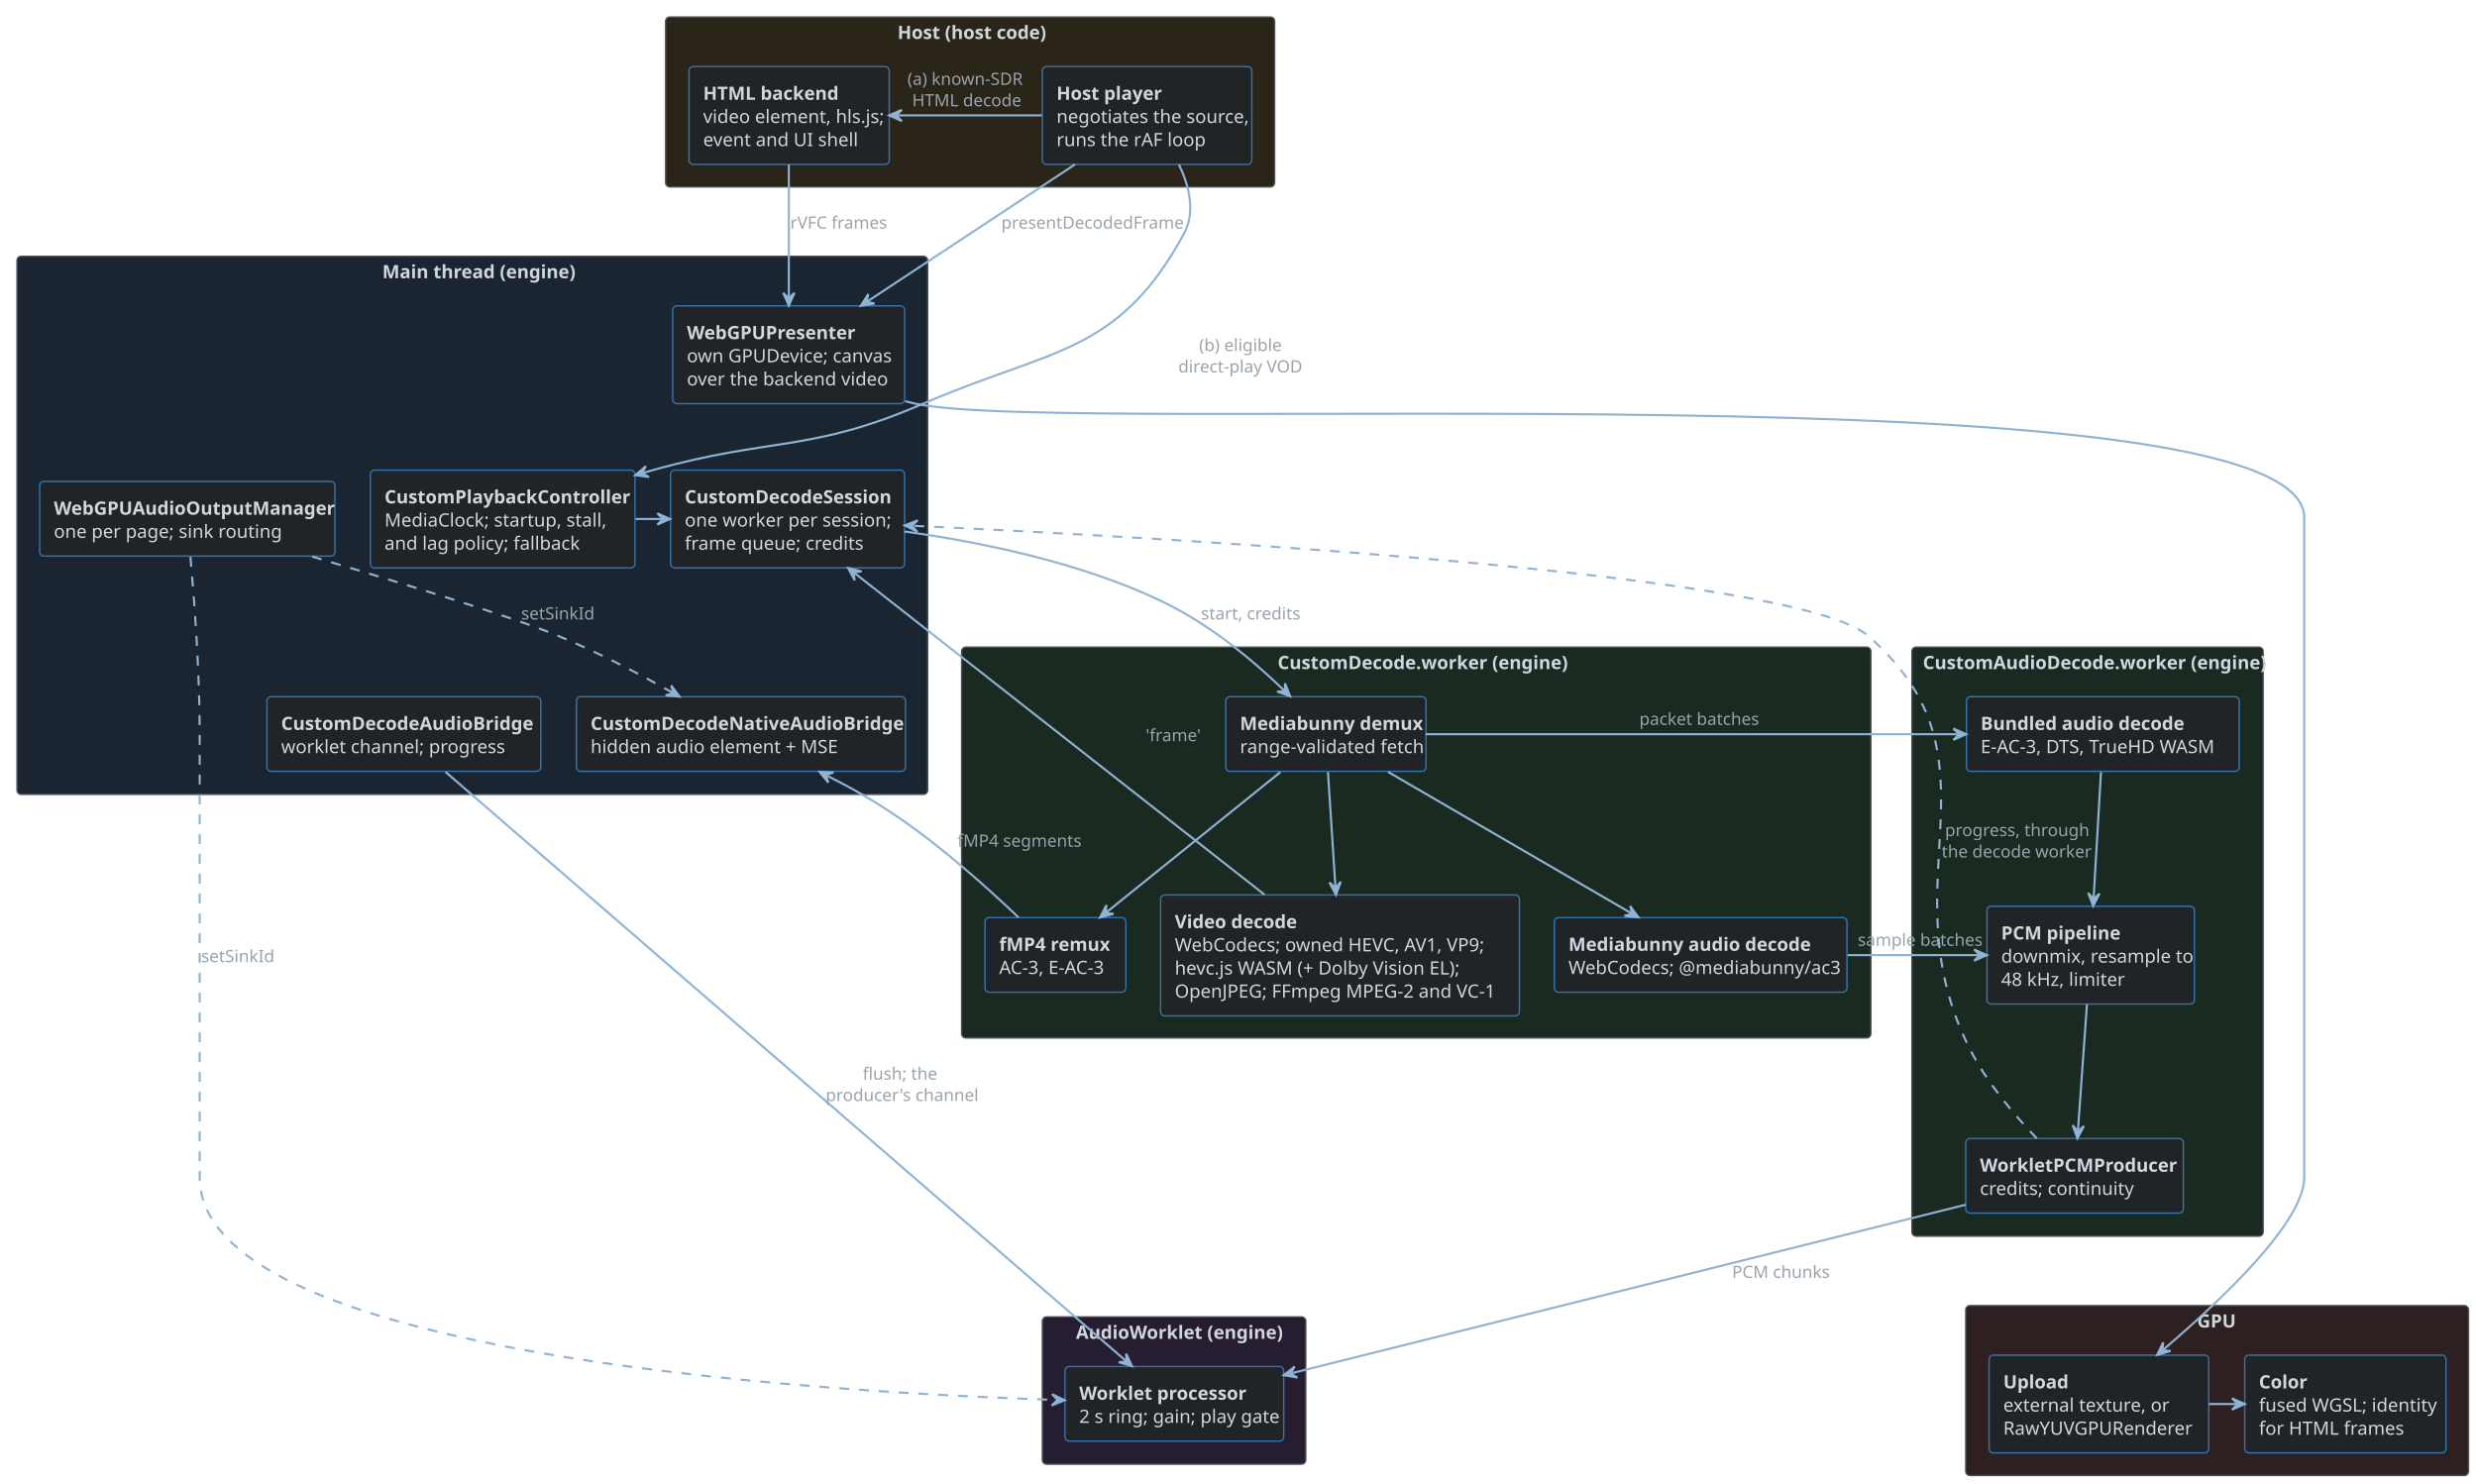
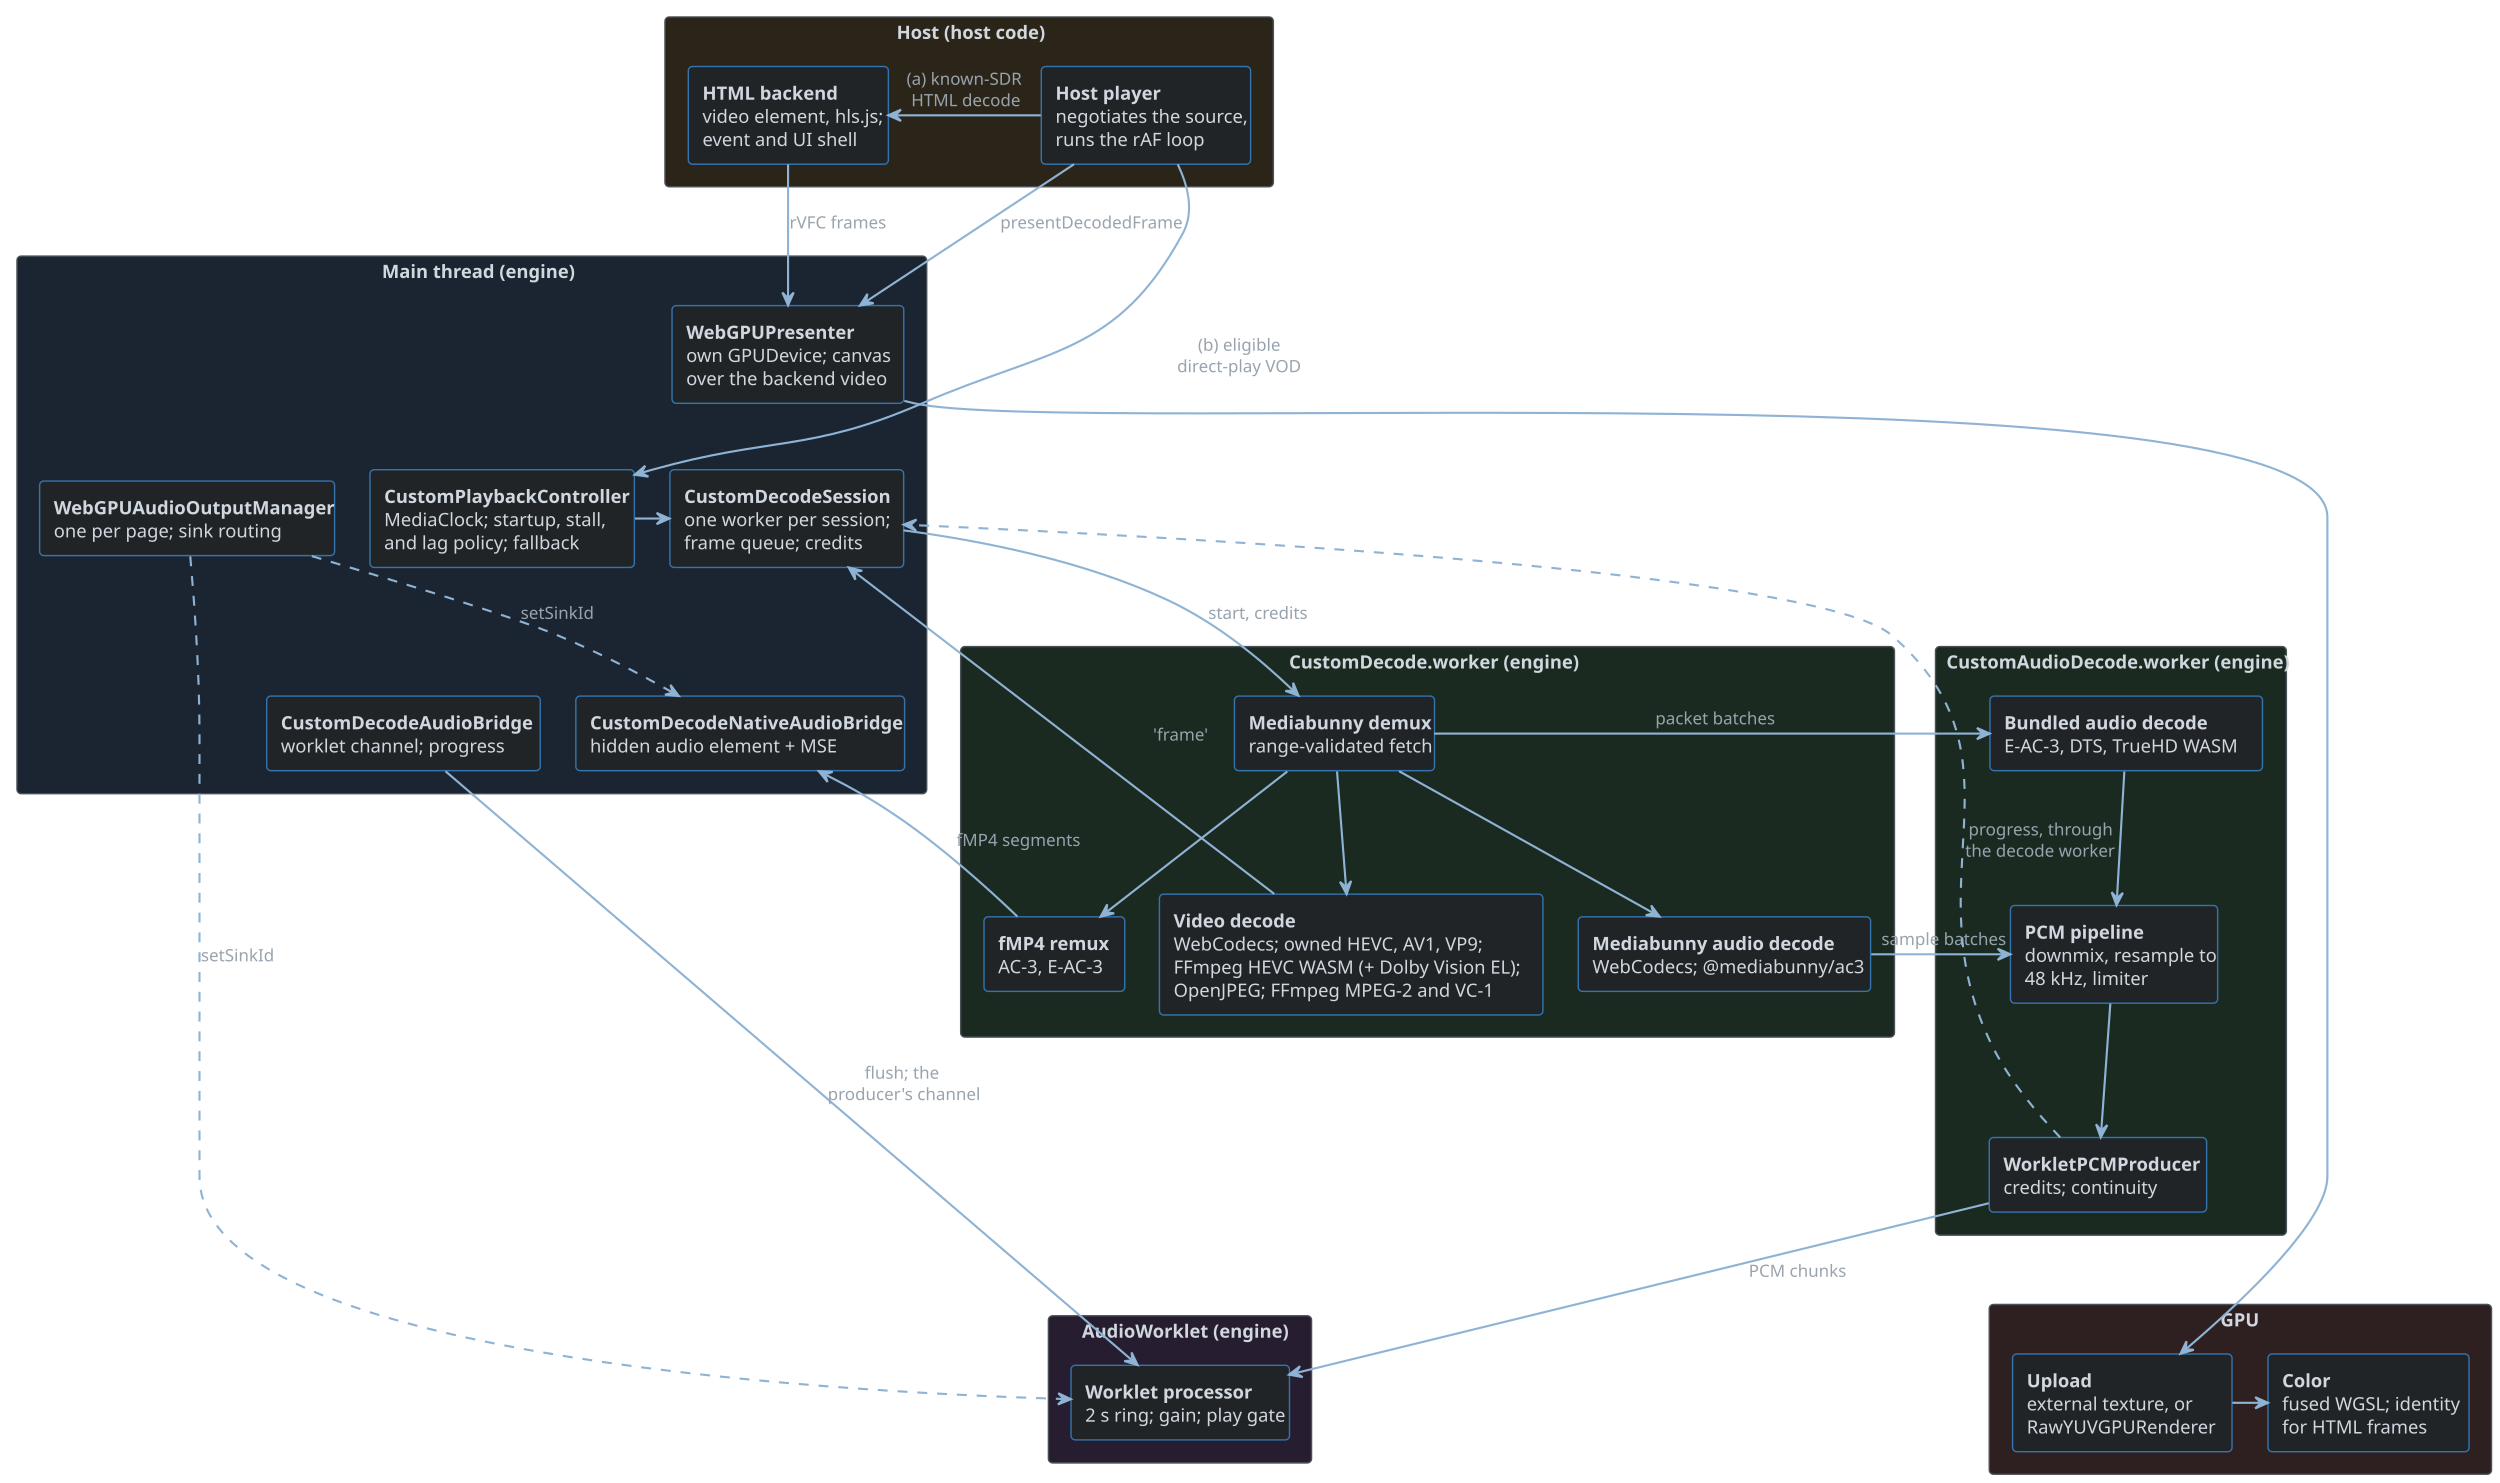
- <svg xmlns="http://www.w3.org/2000/svg" contentStyleType="text/css" data-diagram-type="DESCRIPTION" height="1048px" preserveAspectRatio="none" style="width:1749px;height:1048px;" version="1.1" viewBox="0 0 1749 1048" width="1749px" zoomAndPan="magnify">
+ <svg xmlns="http://www.w3.org/2000/svg" contentStyleType="text/css" data-diagram-type="DESCRIPTION" height="1048px" preserveAspectRatio="none" style="width:1767px;height:1048px;" version="1.1" viewBox="0 0 1767 1048" width="1767px" zoomAndPan="magnify">
  <defs />
  <g>
    <g class="cluster" data-qualified-name="Host .host code." data-source-line="5" id="ent0002">
      <rect fill="#2B2519" height="120" rx="3" ry="3" style="stroke:#4A5056;stroke-width:1;" width="430" x="470" y="12" />
      <text fill="#D0D7DE" font-family="sans-serif" font-size="13" font-weight="bold" lengthAdjust="spacing" textLength="102.553" x="633.724" y="27.495">Host (host code)</text>
    </g>
    <g class="cluster" data-qualified-name="Main thread .engine." data-source-line="10" id="ent0005">
      <rect fill="#1A2531" height="380" rx="3" ry="3" style="stroke:#4A5056;stroke-width:1;" width="643" x="12" y="181" />
      <text fill="#D0D7DE" font-family="sans-serif" font-size="13" font-weight="bold" lengthAdjust="spacing" textLength="127.118" x="269.941" y="196.495">Main thread (engine)</text>
    </g>
    <g class="cluster" data-qualified-name="CustomDecode.worker .engine." data-source-line="19" id="ent0012">
-       <rect fill="#1B2A21" height="276" rx="3" ry="3" style="stroke:#4A5056;stroke-width:1;" width="642" x="679" y="457" />
-       <text fill="#D0D7DE" font-family="sans-serif" font-size="13" font-weight="bold" lengthAdjust="spacing" textLength="195.755" x="902.122" y="472.495">CustomDecode.worker (engine)</text>
+       <rect fill="#1B2A21" height="276" rx="3" ry="3" style="stroke:#4A5056;stroke-width:1;" width="660" x="679" y="457" />
+       <text fill="#D0D7DE" font-family="sans-serif" font-size="13" font-weight="bold" lengthAdjust="spacing" textLength="195.755" x="911.122" y="472.495">CustomDecode.worker (engine)</text>
    </g>
    <g class="cluster" data-qualified-name="CustomAudioDecode.worker .engine." data-source-line="26" id="ent0017">
-       <rect fill="#1B2A21" height="416" rx="3" ry="3" style="stroke:#4A5056;stroke-width:1;" width="248" x="1350" y="457" />
-       <text fill="#D0D7DE" font-family="sans-serif" font-size="13" font-weight="bold" lengthAdjust="spacing" textLength="232.578" x="1357.711" y="472.495">CustomAudioDecode.worker (engine)</text>
+       <rect fill="#1B2A21" height="416" rx="3" ry="3" style="stroke:#4A5056;stroke-width:1;" width="248" x="1368" y="457" />
+       <text fill="#D0D7DE" font-family="sans-serif" font-size="13" font-weight="bold" lengthAdjust="spacing" textLength="232.578" x="1375.711" y="472.495">CustomAudioDecode.worker (engine)</text>
    </g>
    <g class="cluster" data-qualified-name="AudioWorklet .engine." data-source-line="32" id="ent0021">
-       <rect fill="#261D30" height="104" rx="3" ry="3" style="stroke:#4A5056;stroke-width:1;" width="186" x="736" y="930" />
-       <text fill="#D0D7DE" font-family="sans-serif" font-size="13" font-weight="bold" lengthAdjust="spacing" textLength="138.658" x="759.671" y="945.495">AudioWorklet (engine)</text>
+       <rect fill="#261D30" height="104" rx="3" ry="3" style="stroke:#4A5056;stroke-width:1;" width="186" x="741" y="930" />
+       <text fill="#D0D7DE" font-family="sans-serif" font-size="13" font-weight="bold" lengthAdjust="spacing" textLength="138.658" x="764.671" y="945.495">AudioWorklet (engine)</text>
    </g>
    <g class="cluster" data-qualified-name="GPU" data-source-line="36" id="ent0023">
-       <rect fill="#2E2020" height="120" rx="3" ry="3" style="stroke:#4A5056;stroke-width:1;" width="355" x="1388" y="922" />
-       <text fill="#D0D7DE" font-family="sans-serif" font-size="13" font-weight="bold" lengthAdjust="spacing" textLength="28.171" x="1551.415" y="937.495">GPU</text>
+       <rect fill="#2E2020" height="120" rx="3" ry="3" style="stroke:#4A5056;stroke-width:1;" width="355" x="1406" y="922" />
+       <text fill="#D0D7DE" font-family="sans-serif" font-size="13" font-weight="bold" lengthAdjust="spacing" textLength="28.171" x="1569.415" y="937.495">GPU</text>
    </g>
    <g class="entity" data-qualified-name="Host .host code..hostPlayer" data-source-line="6" id="ent0003">
      <rect fill="#202427" height="69.055" rx="3" ry="3" style="stroke:#3473AD;stroke-width:1;" width="147.918" x="736" y="47" />
      <text fill="#D0D7DE" font-family="sans-serif" font-size="13" font-weight="bold" lengthAdjust="spacing" textLength="70.802" x="746" y="70.495">Host player</text>
      <text fill="#D0D7DE" font-family="sans-serif" font-size="13" lengthAdjust="spacing" textLength="127.918" x="746" y="86.847">negotiates the source,</text>
      <text fill="#D0D7DE" font-family="sans-serif" font-size="13" lengthAdjust="spacing" textLength="99.715" x="746" y="103.198">runs the rAF loop</text>
    </g>
    <g class="entity" data-qualified-name="Host .host code..htmlBackend" data-source-line="7" id="ent0004">
      <rect fill="#202427" height="69.055" rx="3" ry="3" style="stroke:#3473AD;stroke-width:1;" width="141.393" x="486.5" y="47" />
      <text fill="#D0D7DE" font-family="sans-serif" font-size="13" font-weight="bold" lengthAdjust="spacing" textLength="92.454" x="496.5" y="70.495">HTML backend</text>
      <text fill="#D0D7DE" font-family="sans-serif" font-size="13" lengthAdjust="spacing" textLength="121.393" x="496.5" y="86.847">video element, hls.js;</text>
      <text fill="#D0D7DE" font-family="sans-serif" font-size="13" lengthAdjust="spacing" textLength="104.064" x="496.5" y="103.198">event and UI shell</text>
    </g>
    <g class="entity" data-qualified-name="Main thread .engine..controller" data-source-line="11" id="ent0006">
      <rect fill="#202427" height="69.055" rx="3" ry="3" style="stroke:#3473AD;stroke-width:1;" width="186.874" x="261.5" y="332" />
      <text fill="#D0D7DE" font-family="sans-serif" font-size="13" font-weight="bold" lengthAdjust="spacing" textLength="166.874" x="271.5" y="355.495">CustomPlaybackController</text>
      <text fill="#D0D7DE" font-family="sans-serif" font-size="13" lengthAdjust="spacing" textLength="148.833" x="271.5" y="371.847">MediaClock; startup, stall,</text>
      <text fill="#D0D7DE" font-family="sans-serif" font-size="13" lengthAdjust="spacing" textLength="130.8" x="271.5" y="388.198">and lag policy; fallback</text>
    </g>
    <g class="entity" data-qualified-name="Main thread .engine..session" data-source-line="12" id="ent0007">
      <rect fill="#202427" height="69.055" rx="3" ry="3" style="stroke:#3473AD;stroke-width:1;" width="165.203" x="473.5" y="332" />
      <text fill="#D0D7DE" font-family="sans-serif" font-size="13" font-weight="bold" lengthAdjust="spacing" textLength="145.203" x="483.5" y="355.495">CustomDecodeSession</text>
      <text fill="#D0D7DE" font-family="sans-serif" font-size="13" lengthAdjust="spacing" textLength="138.011" x="483.5" y="371.847">one worker per session;</text>
      <text fill="#D0D7DE" font-family="sans-serif" font-size="13" lengthAdjust="spacing" textLength="118.504" x="483.5" y="388.198">frame queue; credits</text>
    </g>
    <g class="entity" data-qualified-name="Main thread .engine..presenter" data-source-line="13" id="ent0008">
      <rect fill="#202427" height="69.055" rx="3" ry="3" style="stroke:#3473AD;stroke-width:1;" width="163.781" x="475" y="216" />
      <text fill="#D0D7DE" font-family="sans-serif" font-size="13" font-weight="bold" lengthAdjust="spacing" textLength="115.591" x="485" y="239.495">WebGPUPresenter</text>
      <text fill="#D0D7DE" font-family="sans-serif" font-size="13" lengthAdjust="spacing" textLength="143.781" x="485" y="255.847">own GPUDevice; canvas</text>
      <text fill="#D0D7DE" font-family="sans-serif" font-size="13" lengthAdjust="spacing" textLength="134.424" x="485" y="272.198">over the backend video</text>
    </g>
    <g class="entity" data-qualified-name="Main thread .engine..pcmBridge" data-source-line="14" id="ent0009">
      <rect fill="#202427" height="52.703" rx="3" ry="3" style="stroke:#3473AD;stroke-width:1;" width="193.342" x="188.5" y="492" />
      <text fill="#D0D7DE" font-family="sans-serif" font-size="13" font-weight="bold" lengthAdjust="spacing" textLength="173.342" x="198.5" y="515.495">CustomDecodeAudioBridge</text>
      <text fill="#D0D7DE" font-family="sans-serif" font-size="13" lengthAdjust="spacing" textLength="148.129" x="198.5" y="531.847">worklet channel; progress</text>
    </g>
    <g class="entity" data-qualified-name="Main thread .engine..nativeBridge" data-source-line="15" id="ent0010">
      <rect fill="#202427" height="52.703" rx="3" ry="3" style="stroke:#3473AD;stroke-width:1;" width="232.361" x="407" y="492" />
      <text fill="#D0D7DE" font-family="sans-serif" font-size="13" font-weight="bold" lengthAdjust="spacing" textLength="212.361" x="417" y="515.495">CustomDecodeNativeAudioBridge</text>
      <text fill="#D0D7DE" font-family="sans-serif" font-size="13" lengthAdjust="spacing" textLength="167.305" x="417" y="531.847">hidden audio element + MSE</text>
    </g>
    <g class="entity" data-qualified-name="Main thread .engine..sinkManager" data-source-line="16" id="ent0011">
      <rect fill="#202427" height="52.703" rx="3" ry="3" style="stroke:#3473AD;stroke-width:1;" width="208.487" x="28" y="340" />
      <text fill="#D0D7DE" font-family="sans-serif" font-size="13" font-weight="bold" lengthAdjust="spacing" textLength="188.487" x="38" y="363.495">WebGPUAudioOutputManager</text>
      <text fill="#D0D7DE" font-family="sans-serif" font-size="13" lengthAdjust="spacing" textLength="150.325" x="38" y="379.847">one per page; sink routing</text>
    </g>
    <g class="entity" data-qualified-name="CustomDecode.worker .engine..demux" data-source-line="20" id="ent0013">
-       <rect fill="#202427" height="52.703" rx="3" ry="3" style="stroke:#3473AD;stroke-width:1;" width="141.412" x="865.5" y="492" />
-       <text fill="#D0D7DE" font-family="sans-serif" font-size="13" font-weight="bold" lengthAdjust="spacing" textLength="121.348" x="875.5" y="515.495">Mediabunny demux</text>
-       <text fill="#D0D7DE" font-family="sans-serif" font-size="13" lengthAdjust="spacing" textLength="121.412" x="875.5" y="531.847">range-validated fetch</text>
+       <rect fill="#202427" height="52.703" rx="3" ry="3" style="stroke:#3473AD;stroke-width:1;" width="141.412" x="872.5" y="492" />
+       <text fill="#D0D7DE" font-family="sans-serif" font-size="13" font-weight="bold" lengthAdjust="spacing" textLength="121.348" x="882.5" y="515.495">Mediabunny demux</text>
+       <text fill="#D0D7DE" font-family="sans-serif" font-size="13" lengthAdjust="spacing" textLength="121.412" x="882.5" y="531.847">range-validated fetch</text>
    </g>
    <g class="entity" data-qualified-name="CustomDecode.worker .engine..videoDecoders" data-source-line="21" id="ent0014">
-       <rect fill="#202427" height="85.406" rx="3" ry="3" style="stroke:#3473AD;stroke-width:1;" width="253.365" x="819.5" y="632" />
+       <rect fill="#202427" height="85.406" rx="3" ry="3" style="stroke:#3473AD;stroke-width:1;" width="271.037" x="819.5" y="632" />
      <text fill="#D0D7DE" font-family="sans-serif" font-size="13" font-weight="bold" lengthAdjust="spacing" textLength="84.519" x="829.5" y="655.495">Video decode</text>
      <text fill="#D0D7DE" font-family="sans-serif" font-size="13" lengthAdjust="spacing" textLength="223.273" x="829.5" y="671.847">WebCodecs; owned HEVC, AV1, VP9;</text>
-       <text fill="#D0D7DE" font-family="sans-serif" font-size="13" lengthAdjust="spacing" textLength="203.366" x="829.5" y="688.198">hevc.js WASM (+ Dolby Vision EL);</text>
+       <text fill="#D0D7DE" font-family="sans-serif" font-size="13" lengthAdjust="spacing" textLength="251.037" x="829.5" y="688.198">FFmpeg HEVC WASM (+ Dolby Vision EL);</text>
      <text fill="#D0D7DE" font-family="sans-serif" font-size="13" lengthAdjust="spacing" textLength="233.365" x="829.5" y="704.55">OpenJPEG; FFmpeg MPEG-2 and VC-1</text>
    </g>
    <g class="entity" data-qualified-name="CustomDecode.worker .engine..audioDecoders" data-source-line="22" id="ent0015">
-       <rect fill="#202427" height="52.703" rx="3" ry="3" style="stroke:#3473AD;stroke-width:1;" width="206.627" x="1097.5" y="648" />
-       <text fill="#D0D7DE" font-family="sans-serif" font-size="13" font-weight="bold" lengthAdjust="spacing" textLength="163.236" x="1107.5" y="671.495">Mediabunny audio decode</text>
-       <text fill="#D0D7DE" font-family="sans-serif" font-size="13" lengthAdjust="spacing" textLength="186.627" x="1107.5" y="687.847">WebCodecs; @mediabunny/ac3</text>
+       <rect fill="#202427" height="52.703" rx="3" ry="3" style="stroke:#3473AD;stroke-width:1;" width="206.627" x="1115.5" y="648" />
+       <text fill="#D0D7DE" font-family="sans-serif" font-size="13" font-weight="bold" lengthAdjust="spacing" textLength="163.236" x="1125.5" y="671.495">Mediabunny audio decode</text>
+       <text fill="#D0D7DE" font-family="sans-serif" font-size="13" lengthAdjust="spacing" textLength="186.627" x="1125.5" y="687.847">WebCodecs; @mediabunny/ac3</text>
    </g>
    <g class="entity" data-qualified-name="CustomDecode.worker .engine..remux" data-source-line="23" id="ent0016">
      <rect fill="#202427" height="52.703" rx="3" ry="3" style="stroke:#3473AD;stroke-width:1;" width="99.46" x="695.5" y="648" />
      <text fill="#D0D7DE" font-family="sans-serif" font-size="13" font-weight="bold" lengthAdjust="spacing" textLength="73.69" x="705.5" y="671.495">fMP4 remux</text>
      <text fill="#D0D7DE" font-family="sans-serif" font-size="13" lengthAdjust="spacing" textLength="79.46" x="705.5" y="687.847">AC-3, E-AC-3</text>
    </g>
    <g class="entity" data-qualified-name="CustomAudioDecode.worker .engine..bundledAudioDecoders" data-source-line="27" id="ent0018">
-       <rect fill="#202427" height="52.703" rx="3" ry="3" style="stroke:#3473AD;stroke-width:1;" width="192.625" x="1388.5" y="492" />
-       <text fill="#D0D7DE" font-family="sans-serif" font-size="13" font-weight="bold" lengthAdjust="spacing" textLength="139.394" x="1398.5" y="515.495">Bundled audio decode</text>
-       <text fill="#D0D7DE" font-family="sans-serif" font-size="13" lengthAdjust="spacing" textLength="172.625" x="1398.5" y="531.847">E-AC-3, DTS, TrueHD WASM</text>
+       <rect fill="#202427" height="52.703" rx="3" ry="3" style="stroke:#3473AD;stroke-width:1;" width="192.625" x="1406.5" y="492" />
+       <text fill="#D0D7DE" font-family="sans-serif" font-size="13" font-weight="bold" lengthAdjust="spacing" textLength="139.394" x="1416.5" y="515.495">Bundled audio decode</text>
+       <text fill="#D0D7DE" font-family="sans-serif" font-size="13" lengthAdjust="spacing" textLength="172.625" x="1416.5" y="531.847">E-AC-3, DTS, TrueHD WASM</text>
    </g>
    <g class="entity" data-qualified-name="CustomAudioDecode.worker .engine..pcmPipeline" data-source-line="28" id="ent0019">
-       <rect fill="#202427" height="69.055" rx="3" ry="3" style="stroke:#3473AD;stroke-width:1;" width="146.439" x="1403" y="640" />
-       <text fill="#D0D7DE" font-family="sans-serif" font-size="13" font-weight="bold" lengthAdjust="spacing" textLength="81.618" x="1413" y="663.495">PCM pipeline</text>
-       <text fill="#D0D7DE" font-family="sans-serif" font-size="13" lengthAdjust="spacing" textLength="126.439" x="1413" y="679.847">downmix, resample to</text>
-       <text fill="#D0D7DE" font-family="sans-serif" font-size="13" lengthAdjust="spacing" textLength="82.348" x="1413" y="696.198">48 kHz, limiter</text>
+       <rect fill="#202427" height="69.055" rx="3" ry="3" style="stroke:#3473AD;stroke-width:1;" width="146.439" x="1421" y="640" />
+       <text fill="#D0D7DE" font-family="sans-serif" font-size="13" font-weight="bold" lengthAdjust="spacing" textLength="81.618" x="1431" y="663.495">PCM pipeline</text>
+       <text fill="#D0D7DE" font-family="sans-serif" font-size="13" lengthAdjust="spacing" textLength="126.439" x="1431" y="679.847">downmix, resample to</text>
+       <text fill="#D0D7DE" font-family="sans-serif" font-size="13" lengthAdjust="spacing" textLength="82.348" x="1431" y="696.198">48 kHz, limiter</text>
    </g>
    <g class="entity" data-qualified-name="CustomAudioDecode.worker .engine..producer" data-source-line="29" id="ent0020">
-       <rect fill="#202427" height="52.703" rx="3" ry="3" style="stroke:#3473AD;stroke-width:1;" width="153.631" x="1388" y="804" />
-       <text fill="#D0D7DE" font-family="sans-serif" font-size="13" font-weight="bold" lengthAdjust="spacing" textLength="133.631" x="1398" y="827.495">WorkletPCMProducer</text>
-       <text fill="#D0D7DE" font-family="sans-serif" font-size="13" lengthAdjust="spacing" textLength="100.433" x="1398" y="843.847">credits; continuity</text>
+       <rect fill="#202427" height="52.703" rx="3" ry="3" style="stroke:#3473AD;stroke-width:1;" width="153.631" x="1406" y="804" />
+       <text fill="#D0D7DE" font-family="sans-serif" font-size="13" font-weight="bold" lengthAdjust="spacing" textLength="133.631" x="1416" y="827.495">WorkletPCMProducer</text>
+       <text fill="#D0D7DE" font-family="sans-serif" font-size="13" lengthAdjust="spacing" textLength="100.433" x="1416" y="843.847">credits; continuity</text>
    </g>
    <g class="entity" data-qualified-name="AudioWorklet .engine..processor" data-source-line="33" id="ent0022">
-       <rect fill="#202427" height="52.703" rx="3" ry="3" style="stroke:#3473AD;stroke-width:1;" width="154.418" x="752" y="965" />
-       <text fill="#D0D7DE" font-family="sans-serif" font-size="13" font-weight="bold" lengthAdjust="spacing" textLength="114.144" x="762" y="988.495">Worklet processor</text>
-       <text fill="#D0D7DE" font-family="sans-serif" font-size="13" lengthAdjust="spacing" textLength="134.418" x="762" y="1004.847">2 s ring; gain; play gate</text>
+       <rect fill="#202427" height="52.703" rx="3" ry="3" style="stroke:#3473AD;stroke-width:1;" width="154.418" x="757" y="965" />
+       <text fill="#D0D7DE" font-family="sans-serif" font-size="13" font-weight="bold" lengthAdjust="spacing" textLength="114.144" x="767" y="988.495">Worklet processor</text>
+       <text fill="#D0D7DE" font-family="sans-serif" font-size="13" lengthAdjust="spacing" textLength="134.418" x="767" y="1004.847">2 s ring; gain; play gate</text>
    </g>
    <g class="entity" data-qualified-name="GPU.upload" data-source-line="37" id="ent0024">
-       <rect fill="#202427" height="69.055" rx="3" ry="3" style="stroke:#3473AD;stroke-width:1;" width="155.103" x="1404.5" y="957" />
-       <text fill="#D0D7DE" font-family="sans-serif" font-size="13" font-weight="bold" lengthAdjust="spacing" textLength="44.053" x="1414.5" y="980.495">Upload</text>
-       <text fill="#D0D7DE" font-family="sans-serif" font-size="13" lengthAdjust="spacing" textLength="108.386" x="1414.5" y="996.847">external texture, or</text>
-       <text fill="#D0D7DE" font-family="sans-serif" font-size="13" lengthAdjust="spacing" textLength="135.103" x="1414.5" y="1013.198">RawYUVGPURenderer</text>
+       <rect fill="#202427" height="69.055" rx="3" ry="3" style="stroke:#3473AD;stroke-width:1;" width="155.103" x="1422.5" y="957" />
+       <text fill="#D0D7DE" font-family="sans-serif" font-size="13" font-weight="bold" lengthAdjust="spacing" textLength="44.053" x="1432.5" y="980.495">Upload</text>
+       <text fill="#D0D7DE" font-family="sans-serif" font-size="13" lengthAdjust="spacing" textLength="108.386" x="1432.5" y="996.847">external texture, or</text>
+       <text fill="#D0D7DE" font-family="sans-serif" font-size="13" lengthAdjust="spacing" textLength="135.103" x="1432.5" y="1013.198">RawYUVGPURenderer</text>
    </g>
    <g class="entity" data-qualified-name="GPU.colorShader" data-source-line="38" id="ent0025">
-       <rect fill="#202427" height="69.055" rx="3" ry="3" style="stroke:#3473AD;stroke-width:1;" width="142.11" x="1585" y="957" />
-       <text fill="#D0D7DE" font-family="sans-serif" font-size="13" font-weight="bold" lengthAdjust="spacing" textLength="33.941" x="1595" y="980.495">Color</text>
-       <text fill="#D0D7DE" font-family="sans-serif" font-size="13" lengthAdjust="spacing" textLength="122.11" x="1595" y="996.847">fused WGSL; identity</text>
-       <text fill="#D0D7DE" font-family="sans-serif" font-size="13" lengthAdjust="spacing" textLength="97.513" x="1595" y="1013.198">for HTML frames</text>
+       <rect fill="#202427" height="69.055" rx="3" ry="3" style="stroke:#3473AD;stroke-width:1;" width="142.11" x="1603" y="957" />
+       <text fill="#D0D7DE" font-family="sans-serif" font-size="13" font-weight="bold" lengthAdjust="spacing" textLength="33.941" x="1613" y="980.495">Color</text>
+       <text fill="#D0D7DE" font-family="sans-serif" font-size="13" lengthAdjust="spacing" textLength="122.11" x="1613" y="996.847">fused WGSL; identity</text>
+       <text fill="#D0D7DE" font-family="sans-serif" font-size="13" lengthAdjust="spacing" textLength="97.513" x="1613" y="1013.198">for HTML frames</text>
    </g>
    <g class="link" data-entity-1="ent0003" data-entity-2="ent0004" data-link-type="dependency" data-source-line="41" id="lnk26">
      <path d="M735.67,81.5 C701.61,81.5 667.43,81.5 633.81,81.5" fill="none" id="hostPlayer-to-htmlBackend" style="stroke:#8FB3D4;stroke-width:1.5;" />
      <polygon fill="#8FB3D4" points="627.81,81.5,636.81,85.5,632.81,81.5,636.81,77.5,627.81,81.5" style="stroke:#8FB3D4;stroke-width:1.5;" />
      <text fill="#98A3AD" font-family="sans-serif" font-size="12" lengthAdjust="spacing" textLength="82.019" x="640.75" y="59.957">(a) known-SDR</text>
      <text fill="#98A3AD" font-family="sans-serif" font-size="12" lengthAdjust="spacing" textLength="75.369" x="644.075" y="75.051">HTML decode</text>
    </g>
    <g class="link" data-entity-1="ent0003" data-entity-2="ent0006" data-link-type="dependency" data-source-line="42" id="lnk27">
      <path d="M832.46,116.19 C839.81,131.62 844.23,149.81 836,165 C789.5,250.85 741.56,246.12 652,285 C571.81,319.81 545.17,308.37 461,332 C456.91,333.15 458.498,332.664 454.298,333.894" fill="none" id="hostPlayer-to-controller" style="stroke:#8FB3D4;stroke-width:1.5;" />
      <polygon fill="#8FB3D4" points="448.54,335.58,458.301,336.889,453.339,334.175,456.053,329.212,448.54,335.58" style="stroke:#8FB3D4;stroke-width:1.5;" />
      <text fill="#98A3AD" font-family="sans-serif" font-size="12" lengthAdjust="spacing" textLength="55.359" x="846.666" y="247.957">(b) eligible</text>
      <text fill="#98A3AD" font-family="sans-serif" font-size="12" lengthAdjust="spacing" textLength="84.691" x="832" y="263.051">direct-play VOD</text>
    </g>
    <g class="link" data-entity-1="ent0004" data-entity-2="ent0008" data-link-type="dependency" data-source-line="43" id="lnk28">
      <path d="M557,116.29 C557,145.27 557,180.8 557,209.76" fill="none" id="htmlBackend-to-presenter" style="stroke:#8FB3D4;stroke-width:1.5;" />
      <polygon fill="#8FB3D4" points="557,215.76,561,206.76,557,210.76,553,206.76,557,215.76" style="stroke:#8FB3D4;stroke-width:1.5;" />
      <text fill="#98A3AD" font-family="sans-serif" font-size="12" lengthAdjust="spacing" textLength="68.004" x="558" y="161.457">rVFC frames</text>
    </g>
    <g class="link" data-entity-1="ent0003" data-entity-2="ent0008" data-link-type="dependency" data-source-line="44" id="lnk29">
      <path d="M759.11,116.09 C715.1,145.14 656.807,183.614 612.817,212.654" fill="none" id="hostPlayer-to-presenter" style="stroke:#8FB3D4;stroke-width:1.5;" />
      <polygon fill="#8FB3D4" points="607.81,215.96,617.525,214.34,611.983,213.205,613.117,207.663,607.81,215.96" style="stroke:#8FB3D4;stroke-width:1.5;" />
      <text fill="#98A3AD" font-family="sans-serif" font-size="12" lengthAdjust="spacing" textLength="122.731" x="707" y="161.457">presentDecodedFrame</text>
    </g>
    <g class="link" data-entity-1="ent0006" data-entity-2="ent0007" data-link-type="dependency" data-source-line="46" id="lnk30">
      <path d="M448.83,366.5 C456.92,366.5 459.01,366.5 467.11,366.5" fill="none" id="controller-to-session" style="stroke:#8FB3D4;stroke-width:1.5;" />
      <polygon fill="#8FB3D4" points="473.11,366.5,464.11,362.5,468.11,366.5,464.11,370.5,473.11,366.5" style="stroke:#8FB3D4;stroke-width:1.5;" />
    </g>
    <g class="link" data-entity-1="ent0007" data-entity-2="ent0013" data-link-type="dependency" data-source-line="47" id="lnk31">
-       <path d="M638.55,375.33 C692.01,382.75 762.04,396.98 819,424 C854.47,440.83 884.489,466.167 906.679,487.547" fill="none" id="session-to-demux" style="stroke:#8FB3D4;stroke-width:1.5;" />
-       <polygon fill="#8FB3D4" points="911,491.71,907.294,482.585,907.399,488.241,901.744,488.346,911,491.71" style="stroke:#8FB3D4;stroke-width:1.5;" />
-       <text fill="#98A3AD" font-family="sans-serif" font-size="12" lengthAdjust="spacing" textLength="65.35" x="848" y="437.457">start, credits</text>
+       <path d="M638.57,374.86 C693.46,382.11 766.03,396.34 825,424 C860.73,440.76 891.031,466.136 913.431,487.526" fill="none" id="session-to-demux" style="stroke:#8FB3D4;stroke-width:1.5;" />
+       <polygon fill="#8FB3D4" points="917.77,491.67,914.023,482.562,914.154,488.217,908.499,488.347,917.77,491.67" style="stroke:#8FB3D4;stroke-width:1.5;" />
+       <text fill="#98A3AD" font-family="sans-serif" font-size="12" lengthAdjust="spacing" textLength="65.35" x="854" y="437.457">start, credits</text>
    </g>
    <g class="link" data-entity-1="ent0013" data-entity-2="ent0014" data-link-type="dependency" data-source-line="48" id="lnk32">
-       <path d="M937.67,545.28 C939.21,568.91 941.122,598.333 942.912,625.963" fill="none" id="demux-to-videoDecoders" style="stroke:#8FB3D4;stroke-width:1.5;" />
-       <polygon fill="#8FB3D4" points="943.3,631.95,946.71,622.71,942.977,626.961,938.726,623.227,943.3,631.95" style="stroke:#8FB3D4;stroke-width:1.5;" />
+       <path d="M945.01,545.28 C946.85,568.91 949.144,598.338 951.294,625.968" fill="none" id="demux-to-videoDecoders" style="stroke:#8FB3D4;stroke-width:1.5;" />
+       <polygon fill="#8FB3D4" points="951.76,631.95,955.05,622.667,951.372,626.965,947.074,623.287,951.76,631.95" style="stroke:#8FB3D4;stroke-width:1.5;" />
    </g>
    <g class="link" data-entity-1="ent0013" data-entity-2="ent0015" data-link-type="dependency" data-source-line="49" id="lnk33">
-       <path d="M980.06,545.1 C1029.07,573.58 1102.603,616.315 1151.653,644.825" fill="none" id="demux-to-audioDecoders" style="stroke:#8FB3D4;stroke-width:1.5;" />
-       <polygon fill="#8FB3D4" points="1156.84,647.84,1151.069,639.859,1152.517,645.327,1147.049,646.776,1156.84,647.84" style="stroke:#8FB3D4;stroke-width:1.5;" />
+       <path d="M988.89,545.1 C1039.93,573.58 1116.681,616.406 1167.761,644.916" fill="none" id="demux-to-audioDecoders" style="stroke:#8FB3D4;stroke-width:1.5;" />
+       <polygon fill="#8FB3D4" points="1173,647.84,1167.091,639.961,1168.634,645.403,1163.192,646.947,1173,647.84" style="stroke:#8FB3D4;stroke-width:1.5;" />
    </g>
    <g class="link" data-entity-1="ent0013" data-entity-2="ent0016" data-link-type="dependency" data-source-line="50" id="lnk34">
-       <path d="M904.03,545.28 C868.67,573.79 816.7,615.683 781.43,644.133" fill="none" id="demux-to-remux" style="stroke:#8FB3D4;stroke-width:1.5;" />
-       <polygon fill="#8FB3D4" points="776.76,647.9,786.276,645.363,780.652,644.761,781.254,639.136,776.76,647.9" style="stroke:#8FB3D4;stroke-width:1.5;" />
+       <path d="M909.86,545.28 C873.2,573.79 819.226,615.766 782.656,644.216" fill="none" id="demux-to-remux" style="stroke:#8FB3D4;stroke-width:1.5;" />
+       <polygon fill="#8FB3D4" points="777.92,647.9,787.48,645.531,781.866,644.83,782.567,639.217,777.92,647.9" style="stroke:#8FB3D4;stroke-width:1.5;" />
    </g>
    <g class="link" data-entity-1="ent0013" data-entity-2="ent0018" data-link-type="dependency" data-source-line="51" id="lnk35">
-       <path d="M1006.65,518.5 C1103.81,518.5 1273.03,518.5 1382.29,518.5" fill="none" id="demux-to-bundledAudioDecoders" style="stroke:#8FB3D4;stroke-width:1.5;" />
-       <polygon fill="#8FB3D4" points="1388.29,518.5,1379.29,514.5,1383.29,518.5,1379.29,522.5,1388.29,518.5" style="stroke:#8FB3D4;stroke-width:1.5;" />
-       <text fill="#98A3AD" font-family="sans-serif" font-size="12" lengthAdjust="spacing" textLength="80.719" x="1157.5" y="511.957">packet batches</text>
+       <path d="M1013.64,518.5 C1113.02,518.5 1288.46,518.5 1400.3,518.5" fill="none" id="demux-to-bundledAudioDecoders" style="stroke:#8FB3D4;stroke-width:1.5;" />
+       <polygon fill="#8FB3D4" points="1406.3,518.5,1397.3,514.5,1401.3,518.5,1397.3,522.5,1406.3,518.5" style="stroke:#8FB3D4;stroke-width:1.5;" />
+       <text fill="#98A3AD" font-family="sans-serif" font-size="12" lengthAdjust="spacing" textLength="80.719" x="1170" y="511.957">packet batches</text>
    </g>
    <g class="link" data-entity-1="ent0015" data-entity-2="ent0019" data-link-type="dependency" data-source-line="52" id="lnk36">
-       <path d="M1304.57,674.5 C1337.31,674.5 1366.78,674.5 1396.92,674.5" fill="none" id="audioDecoders-to-pcmPipeline" style="stroke:#8FB3D4;stroke-width:1.5;" />
-       <polygon fill="#8FB3D4" points="1402.92,674.5,1393.92,670.5,1397.92,674.5,1393.92,678.5,1402.92,674.5" style="stroke:#8FB3D4;stroke-width:1.5;" />
-       <text fill="#98A3AD" font-family="sans-serif" font-size="12" lengthAdjust="spacing" textLength="84.047" x="1311.75" y="667.957">sample batches</text>
+       <path d="M1322.57,674.5 C1355.31,674.5 1384.78,674.5 1414.92,674.5" fill="none" id="audioDecoders-to-pcmPipeline" style="stroke:#8FB3D4;stroke-width:1.5;" />
+       <polygon fill="#8FB3D4" points="1420.92,674.5,1411.92,670.5,1415.92,674.5,1411.92,678.5,1420.92,674.5" style="stroke:#8FB3D4;stroke-width:1.5;" />
+       <text fill="#98A3AD" font-family="sans-serif" font-size="12" lengthAdjust="spacing" textLength="84.047" x="1329.75" y="667.957">sample batches</text>
    </g>
    <g class="link" data-entity-1="ent0018" data-entity-2="ent0019" data-link-type="dependency" data-source-line="53" id="lnk37">
-       <path d="M1483.49,545.28 C1481.98,571.22 1479.979,605.37 1478.32,633.82" fill="none" id="bundledAudioDecoders-to-pcmPipeline" style="stroke:#8FB3D4;stroke-width:1.5;" />
-       <polygon fill="#8FB3D4" points="1477.97,639.81,1482.487,631.058,1478.261,634.818,1474.501,630.592,1477.97,639.81" style="stroke:#8FB3D4;stroke-width:1.5;" />
+       <path d="M1501.49,545.28 C1499.98,571.22 1497.979,605.37 1496.32,633.82" fill="none" id="bundledAudioDecoders-to-pcmPipeline" style="stroke:#8FB3D4;stroke-width:1.5;" />
+       <polygon fill="#8FB3D4" points="1495.97,639.81,1500.487,631.058,1496.261,634.818,1492.501,630.592,1495.97,639.81" style="stroke:#8FB3D4;stroke-width:1.5;" />
    </g>
    <g class="link" data-entity-1="ent0019" data-entity-2="ent0020" data-link-type="dependency" data-source-line="54" id="lnk38">
-       <path d="M1473.59,709.3 C1471.55,737.81 1469.108,772.015 1467.257,797.915" fill="none" id="pcmPipeline-to-producer" style="stroke:#8FB3D4;stroke-width:1.5;" />
-       <polygon fill="#8FB3D4" points="1466.83,803.9,1471.461,795.208,1467.186,798.913,1463.481,794.638,1466.83,803.9" style="stroke:#8FB3D4;stroke-width:1.5;" />
+       <path d="M1491.59,709.3 C1489.55,737.81 1487.108,772.015 1485.257,797.915" fill="none" id="pcmPipeline-to-producer" style="stroke:#8FB3D4;stroke-width:1.5;" />
+       <polygon fill="#8FB3D4" points="1484.83,803.9,1489.461,795.208,1485.186,798.913,1481.481,794.638,1484.83,803.9" style="stroke:#8FB3D4;stroke-width:1.5;" />
    </g>
    <g class="link" data-entity-1="ent0007" data-entity-2="ent0014" data-link-type="dependency" data-source-line="55" id="lnk40">
-       <path d="M603.57,404.824 C675.3,461.104 814.76,570.53 892.84,631.79" fill="none" id="session-backto-videoDecoders" style="stroke:#8FB3D4;stroke-width:1.5;" />
-       <polygon fill="#8FB3D4" points="598.85,401.12,603.462,409.822,602.784,404.206,608.4,403.529,598.85,401.12" style="stroke:#8FB3D4;stroke-width:1.5;" />
-       <text fill="#98A3AD" font-family="sans-serif" font-size="12" lengthAdjust="spacing" textLength="35.256" x="809" y="523.457">'frame'</text>
+       <path d="M604.601,404.771 C677.991,461.051 820.73,570.53 900.61,631.79" fill="none" id="session-backto-videoDecoders" style="stroke:#8FB3D4;stroke-width:1.5;" />
+       <polygon fill="#8FB3D4" points="599.84,401.12,604.548,409.771,603.808,404.163,609.416,403.423,599.84,401.12" style="stroke:#8FB3D4;stroke-width:1.5;" />
+       <text fill="#98A3AD" font-family="sans-serif" font-size="12" lengthAdjust="spacing" textLength="35.256" x="815" y="523.457">'frame'</text>
    </g>
    <g class="link" data-entity-1="ent0020" data-entity-2="ent0022" data-link-type="dependency" data-source-line="56" id="lnk41">
-       <path d="M1387.97,850.76 C1265.77,881.31 1034.641,939.085 912.221,969.695" fill="none" id="producer-to-processor" style="stroke:#8FB3D4;stroke-width:1.5;" />
-       <polygon fill="#8FB3D4" points="906.4,971.15,916.101,972.847,911.251,969.937,914.161,965.086,906.4,971.15" style="stroke:#8FB3D4;stroke-width:1.5;" />
-       <text fill="#98A3AD" font-family="sans-serif" font-size="12" lengthAdjust="spacing" textLength="68.022" x="1223" y="902.457">PCM chunks</text>
+       <path d="M1405.68,850.44 C1280.73,881.05 1041.678,939.622 916.888,970.192" fill="none" id="producer-to-processor" style="stroke:#8FB3D4;stroke-width:1.5;" />
+       <polygon fill="#8FB3D4" points="911.06,971.62,920.753,973.364,915.916,970.43,918.85,965.593,911.06,971.62" style="stroke:#8FB3D4;stroke-width:1.5;" />
+       <text fill="#98A3AD" font-family="sans-serif" font-size="12" lengthAdjust="spacing" textLength="68.022" x="1236" y="902.457">PCM chunks</text>
    </g>
    <g class="link" data-entity-1="ent0020" data-entity-2="ent0007" data-link-type="dependency" data-source-line="57" id="lnk42">
-       <path d="M1438.15,803.92 C1422.25,787.37 1402.95,764.58 1391,741 C1330.57,621.77 1419.69,536.91 1319,449 C1268.51,404.92 831.864,380.06 644.833,371.32" fill="none" id="producer-to-session" style="stroke:#8FB3D4;stroke-width:1.5;stroke-dasharray:7,7;" />
-       <polygon fill="#8FB3D4" points="638.84,371.04,647.644,375.456,643.835,371.273,648.017,367.464,638.84,371.04" style="stroke:#8FB3D4;stroke-width:1.5;" />
-       <text fill="#98A3AD" font-family="sans-serif" font-size="12" lengthAdjust="spacing" textLength="94.055" x="1373.335" y="590.457">progress, through</text>
-       <text fill="#98A3AD" font-family="sans-serif" font-size="12" lengthAdjust="spacing" textLength="98.725" x="1371" y="605.551">the decode worker</text>
+       <path d="M1456.15,803.92 C1440.25,787.37 1420.95,764.58 1409,741 C1348.57,621.77 1437.8,536.79 1337,449 C1285.08,403.79 834.824,379.444 644.654,371.074" fill="none" id="producer-to-session" style="stroke:#8FB3D4;stroke-width:1.5;stroke-dasharray:7,7;" />
+       <polygon fill="#8FB3D4" points="638.66,370.81,647.475,375.202,643.655,371.03,647.827,367.21,638.66,370.81" style="stroke:#8FB3D4;stroke-width:1.5;" />
+       <text fill="#98A3AD" font-family="sans-serif" font-size="12" lengthAdjust="spacing" textLength="94.055" x="1391.335" y="590.457">progress, through</text>
+       <text fill="#98A3AD" font-family="sans-serif" font-size="12" lengthAdjust="spacing" textLength="98.725" x="1389" y="605.551">the decode worker</text>
    </g>
    <g class="link" data-entity-1="ent0010" data-entity-2="ent0016" data-link-type="dependency" data-source-line="58" id="lnk44">
      <path d="M584.034,547.798 C602.204,556.988 616.77,565.29 634,577 C665.26,598.24 697.47,627.17 719.09,647.81" fill="none" id="nativeBridge-backto-remux" style="stroke:#8FB3D4;stroke-width:1.5;" />
      <polygon fill="#8FB3D4" points="578.68,545.09,584.906,552.721,583.142,547.347,588.516,545.583,578.68,545.09" style="stroke:#8FB3D4;stroke-width:1.5;" />
      <text fill="#98A3AD" font-family="sans-serif" font-size="12" lengthAdjust="spacing" textLength="83.367" x="676" y="597.957">fMP4 segments</text>
    </g>
    <g class="link" data-entity-1="ent0009" data-entity-2="ent0022" data-link-type="dependency" data-source-line="59" id="lnk45">
-       <path d="M314.63,545.16 C409.42,627.22 699.984,878.793 794.804,960.893" fill="none" id="pcmBridge-to-processor" style="stroke:#8FB3D4;stroke-width:1.5;" />
-       <polygon fill="#8FB3D4" points="799.34,964.82,795.154,955.905,795.56,961.547,789.918,961.953,799.34,964.82" style="stroke:#8FB3D4;stroke-width:1.5;" />
-       <text fill="#98A3AD" font-family="sans-serif" font-size="12" lengthAdjust="spacing" textLength="48.697" x="609.162" y="762.457">flush; the</text>
-       <text fill="#98A3AD" font-family="sans-serif" font-size="12" lengthAdjust="spacing" textLength="101.022" x="583" y="777.551">producer's channel</text>
+       <path d="M314.91,545.16 C410.56,627.22 703.816,878.813 799.516,960.913" fill="none" id="pcmBridge-to-processor" style="stroke:#8FB3D4;stroke-width:1.5;" />
+       <polygon fill="#8FB3D4" points="804.07,964.82,799.844,955.924,800.275,961.564,794.635,961.996,804.07,964.82" style="stroke:#8FB3D4;stroke-width:1.5;" />
+       <text fill="#98A3AD" font-family="sans-serif" font-size="12" lengthAdjust="spacing" textLength="48.697" x="611.162" y="762.457">flush; the</text>
+       <text fill="#98A3AD" font-family="sans-serif" font-size="12" lengthAdjust="spacing" textLength="101.022" x="585" y="777.551">producer's channel</text>
    </g>
    <g class="link" data-entity-1="ent0008" data-entity-2="ent0024" data-link-type="dependency" data-source-line="60" id="lnk46">
-       <path d="M639.18,283.35 C641.47,283.94 643.74,284.49 646,285 C752.71,308.97 1627,256.13 1627,365.5 C1627,365.5 1627,365.5 1627,831.5 C1627,862.51 1570.588,916.258 1527.718,952.958" fill="none" id="presenter-to-upload" style="stroke:#8FB3D4;stroke-width:1.5;" />
-       <polygon fill="#8FB3D4" points="1523.16,956.86,1532.598,954.046,1526.958,953.608,1527.396,947.968,1523.16,956.86" style="stroke:#8FB3D4;stroke-width:1.5;" />
+       <path d="M639.18,283.36 C641.47,283.95 643.74,284.5 646,285 C754.67,309.32 1645,254.14 1645,365.5 C1645,365.5 1645,365.5 1645,831.5 C1645,862.51 1588.588,916.258 1545.718,952.958" fill="none" id="presenter-to-upload" style="stroke:#8FB3D4;stroke-width:1.5;" />
+       <polygon fill="#8FB3D4" points="1541.16,956.86,1550.598,954.046,1544.958,953.608,1545.396,947.968,1541.16,956.86" style="stroke:#8FB3D4;stroke-width:1.5;" />
    </g>
    <g class="link" data-entity-1="ent0024" data-entity-2="ent0025" data-link-type="dependency" data-source-line="61" id="lnk47">
-       <path d="M1559.82,991.5 C1568.21,991.5 1570.6,991.5 1579,991.5" fill="none" id="upload-to-colorShader" style="stroke:#8FB3D4;stroke-width:1.5;" />
-       <polygon fill="#8FB3D4" points="1585,991.5,1576,987.5,1580,991.5,1576,995.5,1585,991.5" style="stroke:#8FB3D4;stroke-width:1.5;" />
+       <path d="M1577.82,991.5 C1586.21,991.5 1588.6,991.5 1597,991.5" fill="none" id="upload-to-colorShader" style="stroke:#8FB3D4;stroke-width:1.5;" />
+       <polygon fill="#8FB3D4" points="1603,991.5,1594,987.5,1598,991.5,1594,995.5,1603,991.5" style="stroke:#8FB3D4;stroke-width:1.5;" />
    </g>
    <g class="link" data-entity-1="ent0011" data-entity-2="ent0022" data-link-type="dependency" data-source-line="62" id="lnk48">
-       <path d="M134.48,393.22 C137.15,423.07 141,473.8 141,517.5 C141,517.5 141,517.5 141,831.5 C141,955.7 566.023,982.702 745.753,988.642" fill="none" id="sinkManager-to-processor" style="stroke:#8FB3D4;stroke-width:1.5;stroke-dasharray:7,7;" />
-       <polygon fill="#8FB3D4" points="751.75,988.84,742.887,984.545,746.753,988.675,742.623,992.54,751.75,988.84" style="stroke:#8FB3D4;stroke-width:1.5;" />
+       <path d="M134.48,393.22 C137.15,423.07 141,473.8 141,517.5 C141,517.5 141,517.5 141,831.5 C141,956.71 570.223,983.132 750.863,988.792" fill="none" id="sinkManager-to-processor" style="stroke:#8FB3D4;stroke-width:1.5;stroke-dasharray:7,7;" />
+       <polygon fill="#8FB3D4" points="756.86,988.98,747.99,984.7,751.862,988.823,747.739,992.696,756.86,988.98" style="stroke:#8FB3D4;stroke-width:1.5;" />
      <text fill="#98A3AD" font-family="sans-serif" font-size="12" lengthAdjust="spacing" textLength="49.359" x="142" y="679.457">setSinkId</text>
    </g>
    <g class="link" data-entity-1="ent0011" data-entity-2="ent0010" data-link-type="dependency" data-source-line="63" id="lnk49">
      <path d="M220.39,393.07 C283.4,411.67 362.34,435.81 394,449 C423.49,461.29 449.974,475.132 474.574,489.012" fill="none" id="sinkManager-to-nativeBridge" style="stroke:#8FB3D4;stroke-width:1.5;stroke-dasharray:7,7;" />
      <polygon fill="#8FB3D4" points="479.8,491.96,473.927,484.054,475.445,489.503,469.996,491.021,479.8,491.96" style="stroke:#8FB3D4;stroke-width:1.5;" />
      <text fill="#98A3AD" font-family="sans-serif" font-size="12" lengthAdjust="spacing" textLength="49.359" x="368" y="437.457">setSinkId</text>
    </g>
  </g>
</svg>
